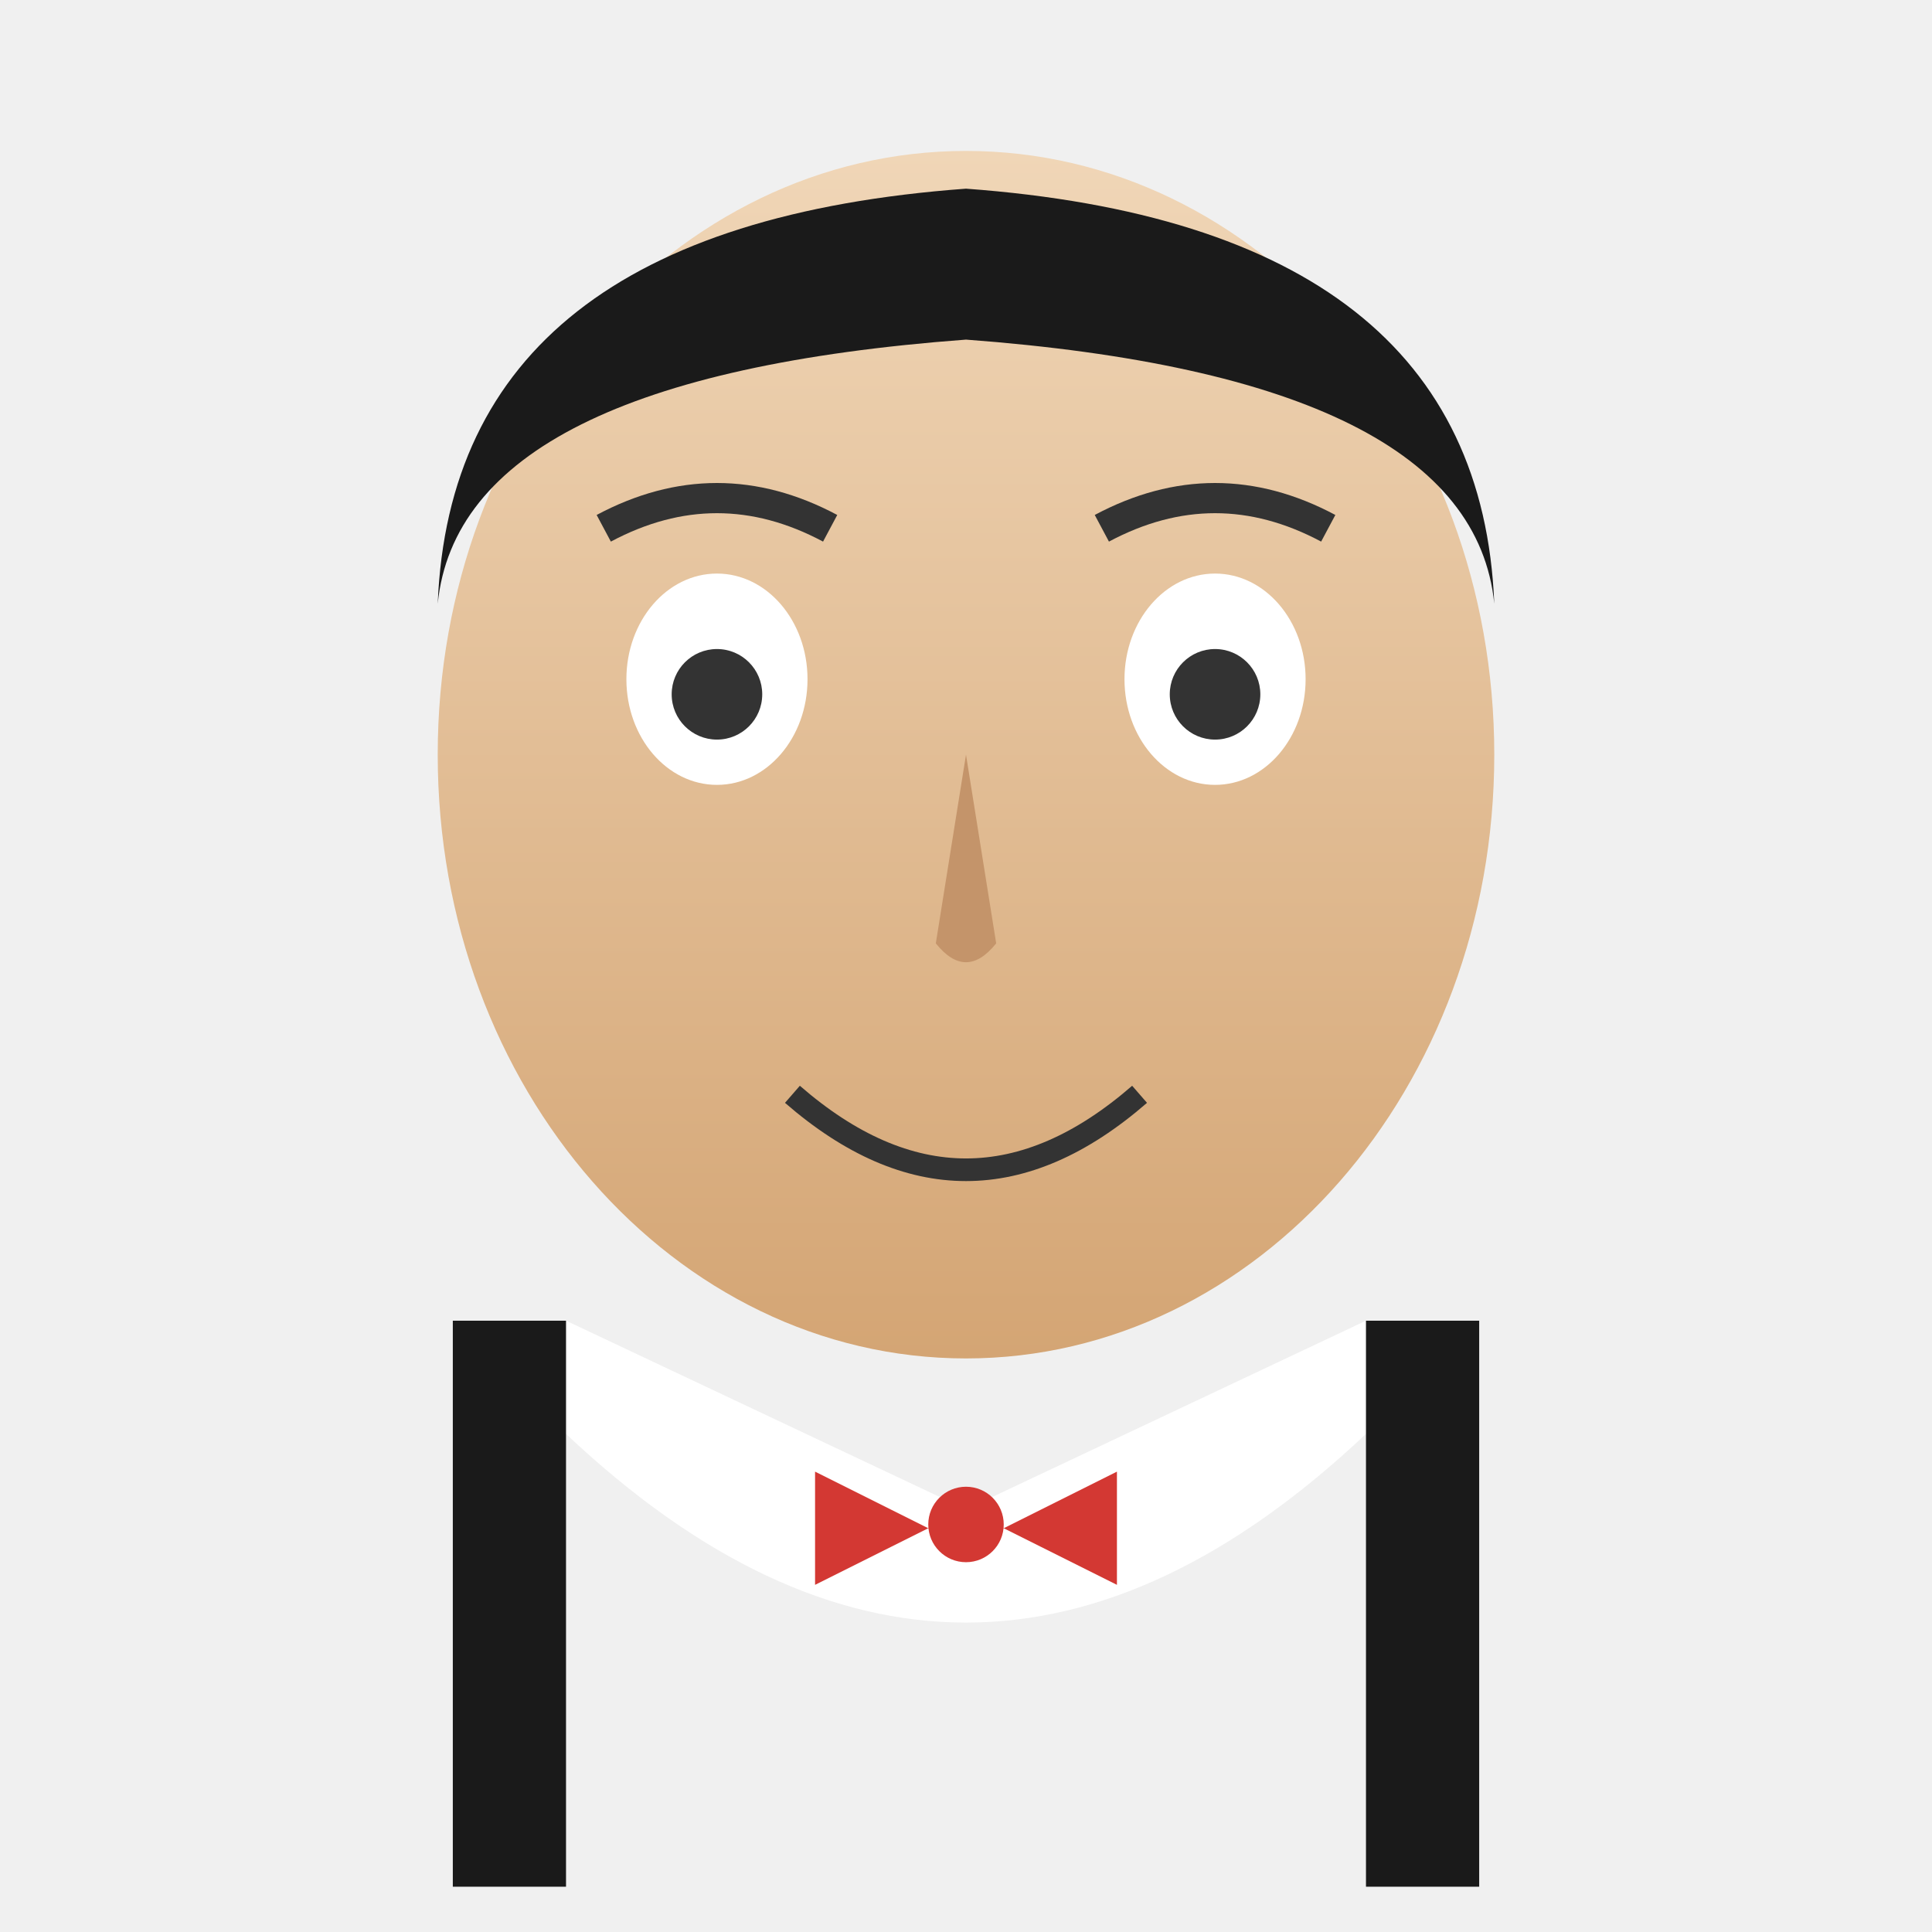
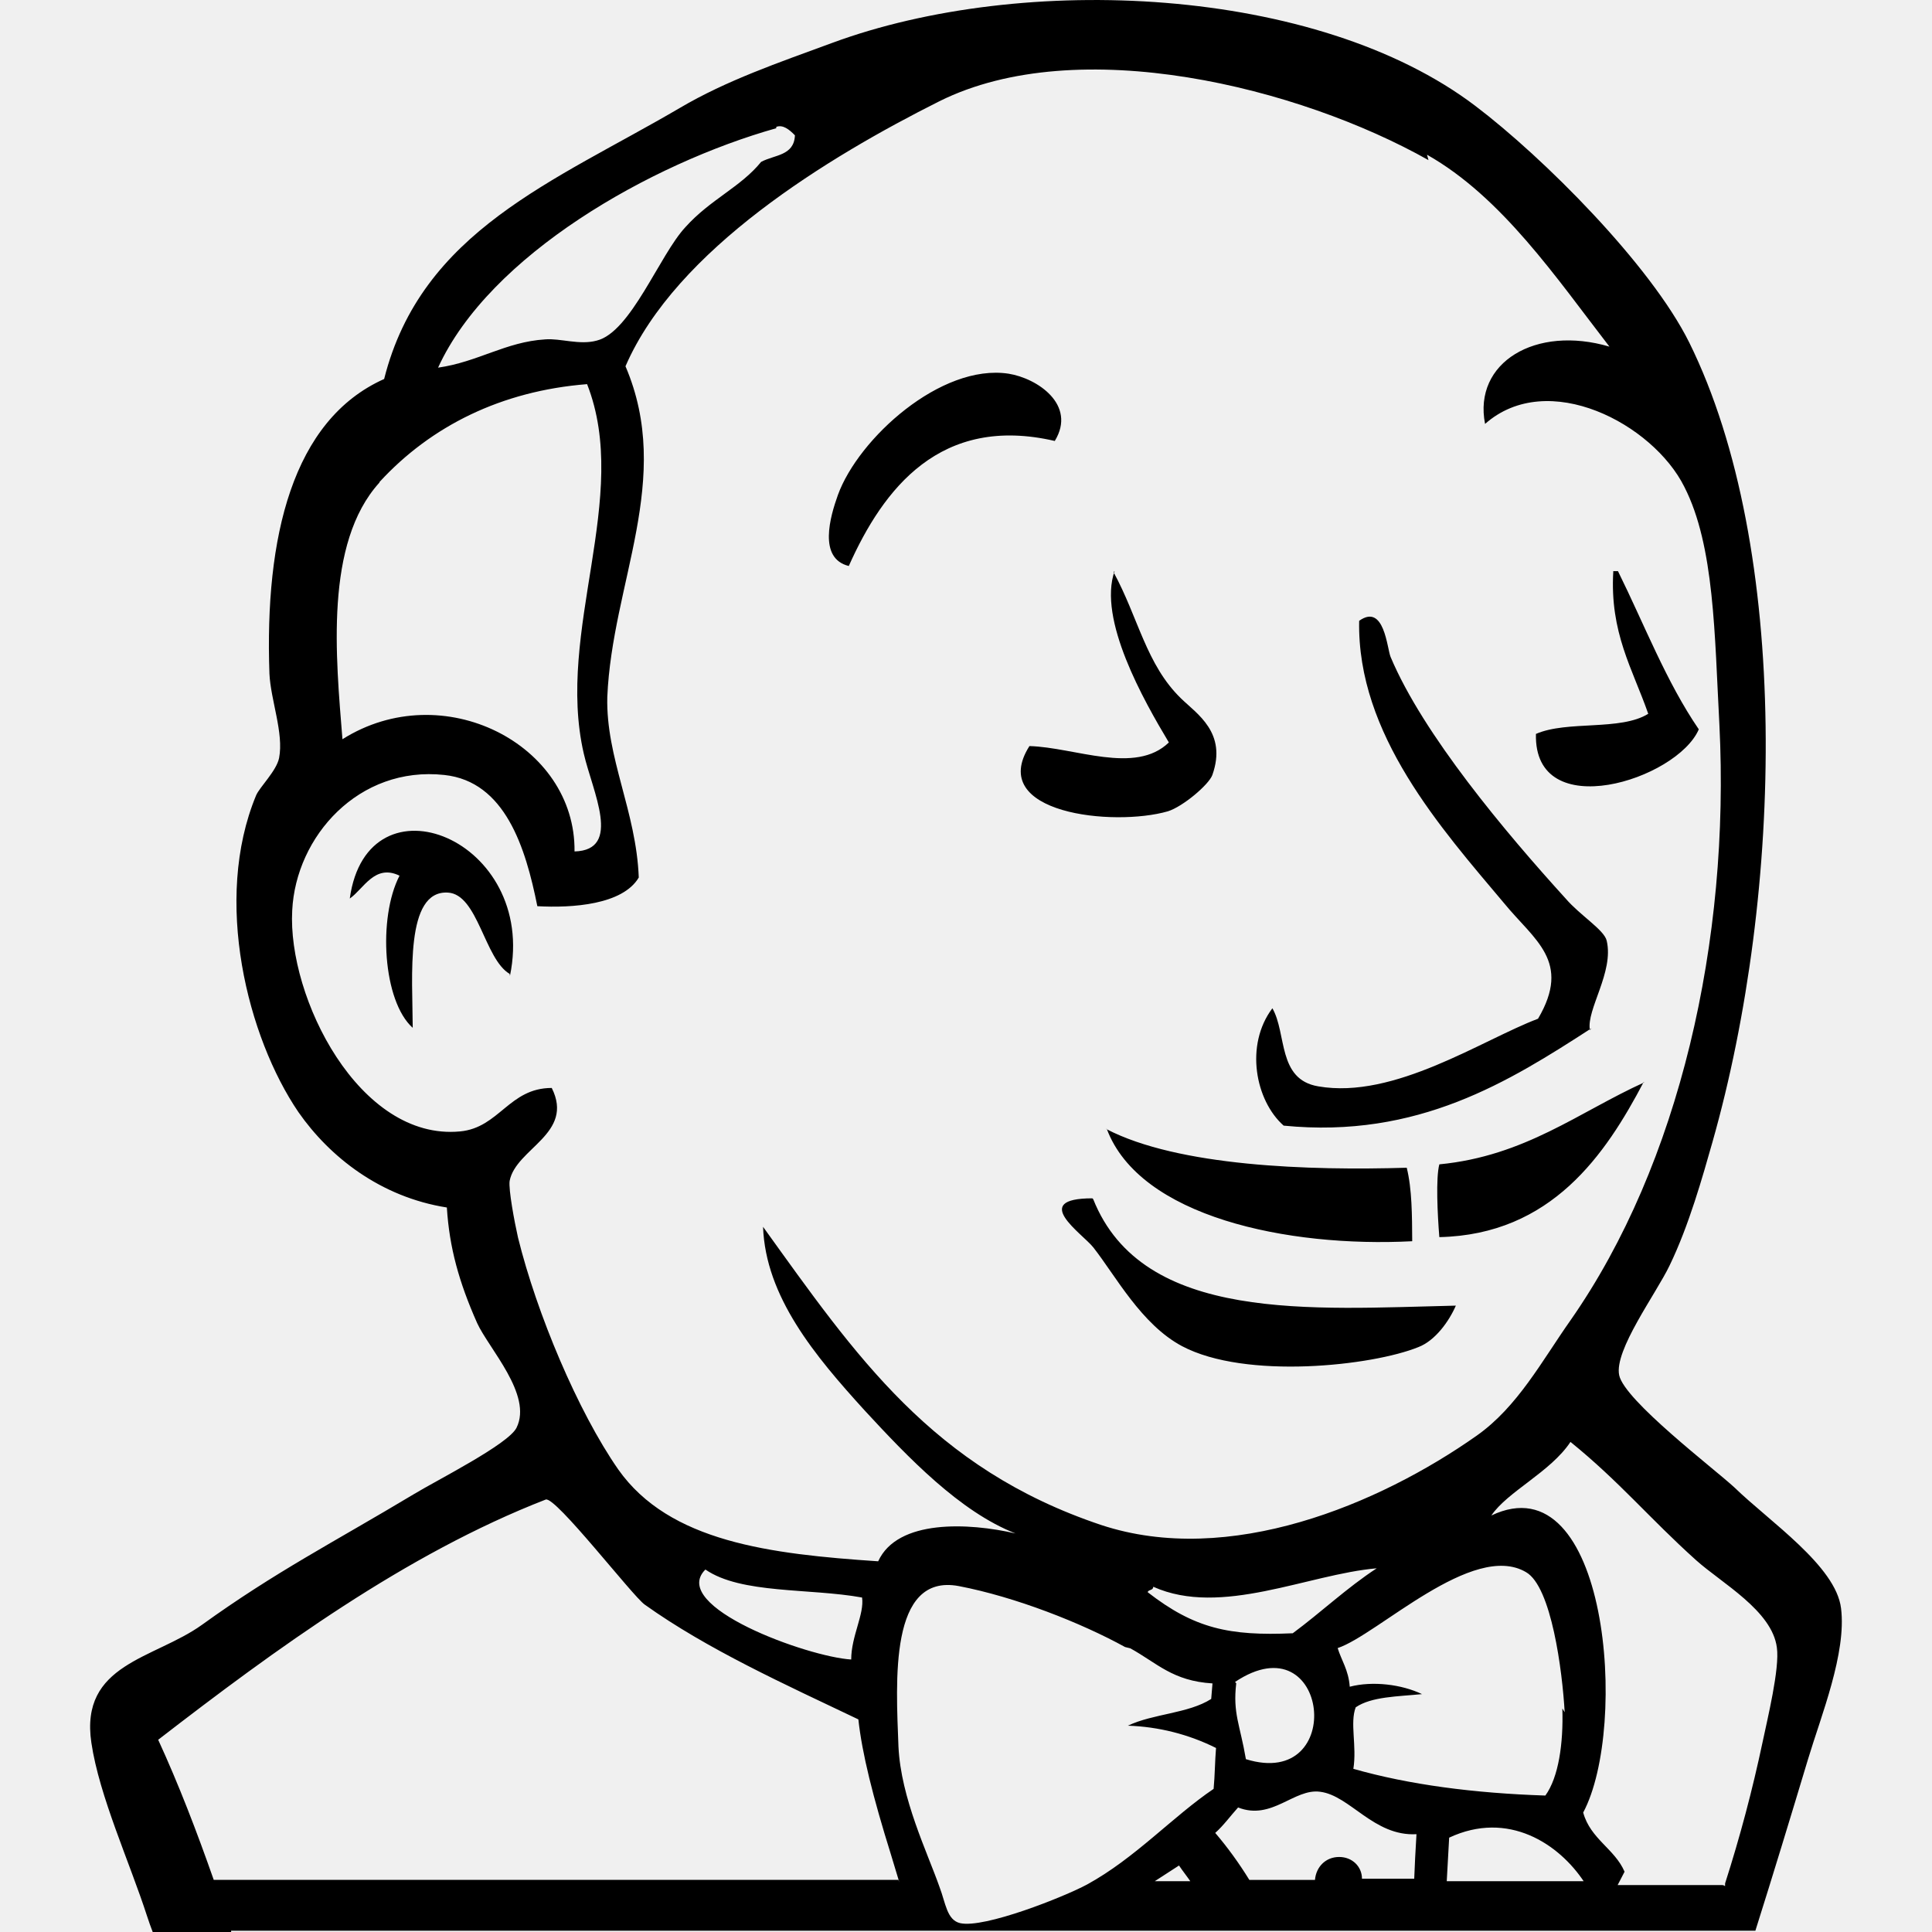
- <svg xmlns="http://www.w3.org/2000/svg" viewBox="0 0 256 256" width="24" height="24">
-   <defs>
-     <linearGradient id="skinGrad" x1="0%" y1="0%" x2="0%" y2="100%">
-       <stop offset="0%" style="stop-color:#F0D6B7" />
-       <stop offset="100%" style="stop-color:#D4A574" />
-     </linearGradient>
-   </defs>
-   <ellipse cx="128" cy="100" rx="70" ry="80" fill="url(#skinGrad)" />
-   <path d="M58 80 Q60 30, 128 25 Q196 30, 198 80 Q195 50, 128 45 Q61 50, 58 80" fill="#1a1a1a" />
-   <path d="M80 70 Q95 62, 110 70" stroke="#333" stroke-width="4" fill="none" />
-   <path d="M146 70 Q161 62, 176 70" stroke="#333" stroke-width="4" fill="none" />
-   <ellipse cx="95" cy="90" rx="12" ry="14" fill="#fff" />
-   <circle cx="95" cy="92" r="6" fill="#333" />
-   <ellipse cx="161" cy="90" rx="12" ry="14" fill="#fff" />
-   <circle cx="161" cy="92" r="6" fill="#333" />
-   <path d="M128 100 L124 125 Q128 130, 132 125 L128 100" fill="#C4946A" />
-   <path d="M105 145 Q128 165, 151 145" stroke="#333" stroke-width="3" fill="none" />
-   <path d="M75 175 L128 200 L181 175 L181 190 Q128 240, 75 190 Z" fill="#fff" />
-   <path d="M108 195 L128 205 L148 195 L148 210 L128 200 L108 210 Z" fill="#D33833" />
-   <circle cx="128" cy="202" r="5" fill="#D33833" />
-   <path d="M60 175 L75 175 L75 250 L60 250 Z" fill="#1a1a1a" />
-   <path d="M181 175 L196 175 L196 250 L181 250 Z" fill="#1a1a1a" />
+ <svg xmlns="http://www.w3.org/2000/svg" role="img" viewBox="0 0 24 24">
+   <path d="M2.872 24h-.975a3.866 3.866 0 01-.07-.197c-.215-.666-.594-1.49-.692-2.154-.146-.984.78-1.039 1.374-1.465.915-.66 1.635-1.025 2.627-1.62.295-.179 1.182-.624 1.281-.829.201-.408-.345-.982-.49-1.3-.225-.507-.345-.937-.376-1.435-.824-.13-1.455-.627-1.844-1.185-.63-.925-1.066-2.635-.525-3.936.045-.103.254-.305.285-.463.06-.308-.105-.72-.12-1.048-.06-1.692.284-3.15 1.425-3.66.463-1.84 2.113-2.453 3.673-3.367.58-.342 1.224-.562 1.89-.807 2.372-.877 6.027-.712 7.994.783.836.633 2.176 1.97 2.656 2.939 1.262 2.555 1.17 6.825.287 9.934-.12.421-.29 1.032-.533 1.533-.168.35-.689 1.05-.625 1.36.064.314 1.19 1.17 1.432 1.395.434.422 1.26.975 1.324 1.5.07.557-.248 1.336-.41 1.875-.217.721-.436 1.441-.654 2.131H2.87zm11.104-3.54c-.545-.3-1.361-.622-2.065-.757-.87-.164-.78 1.188-.75 1.994.03.643.36 1.316.51 1.744.076.197.09.41.256.449.3.068 1.29-.326 1.575-.479.6-.328 1.064-.844 1.574-1.189.016-.17.016-.34.03-.508a2.648 2.648 0 00-1.095-.277c.314-.15.75-.15 1.035-.332l.016-.193c-.496-.03-.69-.254-1.021-.436zm7.454 2.935a17.78 17.78 0 00.465-1.752c.06-.287.215-.918.178-1.176-.059-.459-.684-.799-1.004-1.086-.584-.525-.95-.975-1.56-1.469-.249.375-.78.615-.983.914 1.447-.689 1.71 2.625 1.141 3.69.09.329.391.45.514.735l-.086.166h1.29c.013 0 .03 0 .044.014zm-6.634-.012c-.05-.074-.1-.135-.15-.209l-.301.195h.45zm2.77 0c.008-.209.018-.404.03-.598-.53.029-.825-.48-1.196-.527-.324-.045-.6.361-1.02.195-.095.105-.183.227-.284.316.154.18.295.375.424.584h.815c.014-.164.135-.285.3-.285.165 0 .284.121.284.27h.66zm2.116 0c-.314-.479-.947-.898-1.68-.555l-.03.541h1.71zm-8.51 0l-.104-.344c-.225-.72-.36-1.26-.405-1.68-.914-.436-1.875-.87-2.654-1.426-.15-.105-1.109-1.35-1.23-1.305-1.739.676-3.359 1.86-4.814 2.984.256.557.48 1.141.69 1.74h8.505zm8.265-2.113c-.029-.512-.164-1.56-.48-1.74-.66-.39-1.846.78-2.34.943.045.15.135.271.15.48.285-.074.645-.029.898.092-.299.03-.629.03-.824.164-.074.195.016.48-.029.764.69.197 1.5.303 2.385.332.164-.227.225-.645.211-1.082zm-4.08-.36c-.044.375.046.51.12.943 1.26.391 1.034-1.74-.135-.959zM8.76 19.5c-.45.457 1.27 1.082 1.814 1.115 0-.29.165-.564.135-.77-.65-.118-1.502-.042-1.945-.347zm5.565.215c0 .043-.061.03-.068.064.58.451 1.014.545 1.802.51.354-.262.67-.563 1.043-.807-.855.074-1.931.607-2.774.23zm3.42-17.726c-1.606-.906-4.35-1.591-6.076-.731-1.38.692-3.27 1.84-3.899 3.292.6 1.402-.166 2.686-.226 4.109-.018.757.36 1.42.391 2.242-.2.338-.825.38-1.26.356-.146-.729-.4-1.549-1.155-1.63-1.064-.116-1.845.764-1.89 1.683-.06 1.08.833 2.864 2.085 2.745.488-.046.608-.54 1.139-.54.285.57-.445.75-.523 1.154-.016.105.06.511.104.705.233.944.744 2.16 1.245 2.88.635.9 1.884 1.051 3.229 1.141.24-.525 1.125-.48 1.706-.346-.691-.27-1.336-.945-1.875-1.529-.615-.676-1.23-1.41-1.261-2.28 1.155 1.604 2.1 3 4.2 3.704 1.59.525 3.45-.254 4.664-1.109.51-.359.811-.93 1.17-1.439 1.35-1.936 1.98-4.71 1.846-7.394-.06-1.111-.06-2.221-.436-2.955-.389-.781-1.695-1.471-2.475-.781-.15-.764.63-1.23 1.545-.96-.66-.854-1.336-1.858-2.266-2.384zM13.58 14.896c.615 1.544 2.724 1.363 4.505 1.323-.084.194-.256.435-.465.515-.57.232-2.145.408-2.937-.012-.506-.27-.824-.873-1.102-1.227-.137-.172-.795-.608-.012-.609zm.164-.87c.893.464 2.52.517 3.731.48.066.267.066.593.068.913-1.55.08-3.386-.304-3.794-1.395h-.005zm6.675-.586c-.473.9-1.145 1.897-2.539 1.928-.023-.284-.045-.735 0-.904 1.064-.103 1.727-.646 2.543-1.017zm-.649-.667c-1.02.66-2.154 1.375-3.824 1.21-.351-.31-.485-1-.14-1.458.181.313.06.885.57.97.944.165 2.038-.579 2.73-.84.42-.713-.046-.976-.42-1.433-.782-.93-1.83-2.1-1.802-3.51.314-.224.346.346.391.45.404.96 1.424 2.175 2.174 3 .18.21.48.39.51.524.092.39-.254.854-.209 1.11zm-13.439-.675c-.314-.184-.393-.99-.768-1.01-.535-.03-.438 1.05-.436 1.68-.37-.33-.435-1.365-.164-1.89-.308-.15-.445.164-.618.284.22-1.59 2.34-.734 1.99.96zM4.713 5.995c-.685.756-.54 2.174-.459 3.188 1.244-.785 2.898.06 2.883 1.394.595-.016.223-.744.115-1.215-.353-1.528.592-3.187.041-4.59-1.064.084-1.939.52-2.578 1.215zm9.12 1.113c.307.562.404 1.148.84 1.57.195.19.574.424.387.95-.045.121-.365.391-.551.45-.674.195-2.254.03-1.721-.81.563.015 1.314.36 1.732-.045-.314-.524-.885-1.53-.674-2.13zm6.198-.013h.068c.33.668.6 1.375 1.004 1.965-.27.628-2.053 1.19-2.023.057.39-.17 1.05-.035 1.395-.25-.193-.556-.48-1.006-.434-1.771zm-6.927-1.617c-1.422-.33-2.131.592-2.56 1.553-.384-.094-.231-.615-.135-.883.255-.701 1.28-1.633 2.119-1.506.359.057.848.386.576.834zM9.642 1.593c-1.56.44-3.56 1.574-4.2 2.974.495-.07.84-.321 1.33-.351.186-.016.428.074.641.015.424-.104.78-1.065 1.102-1.41.31-.345.685-.496.94-.81.167-.09.409-.074.42-.33-.073-.075-.15-.135-.232-.105v.017z" />
</svg>
